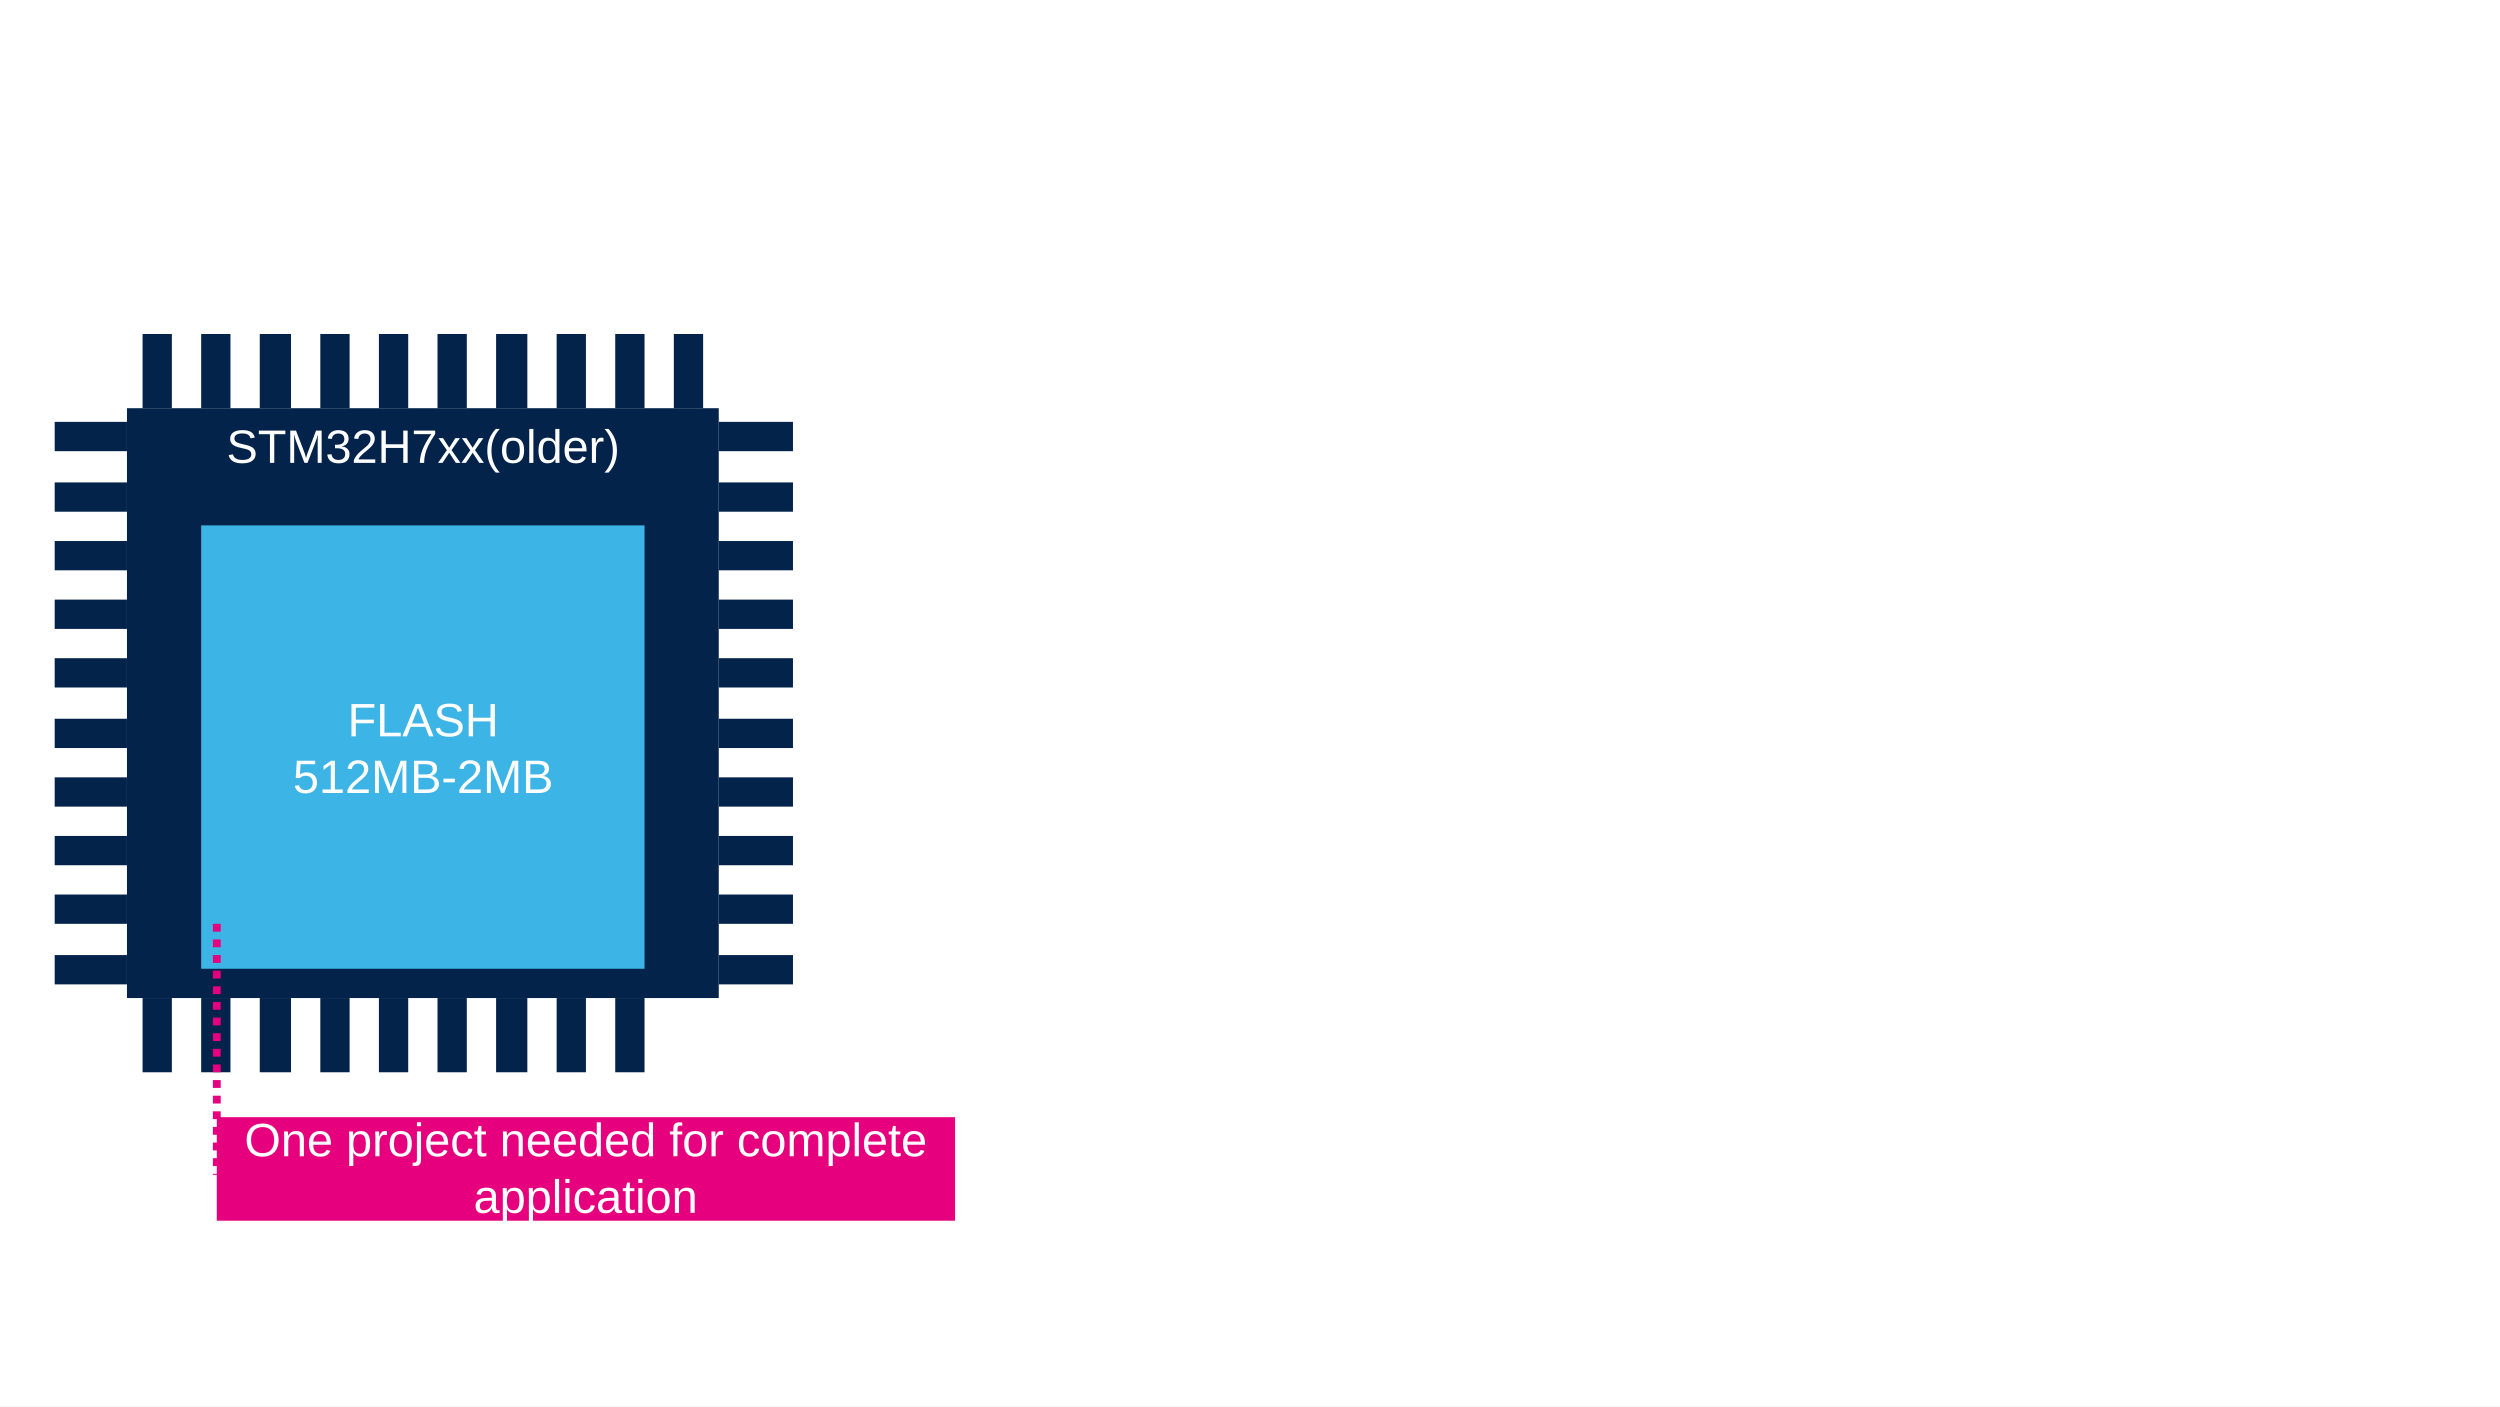
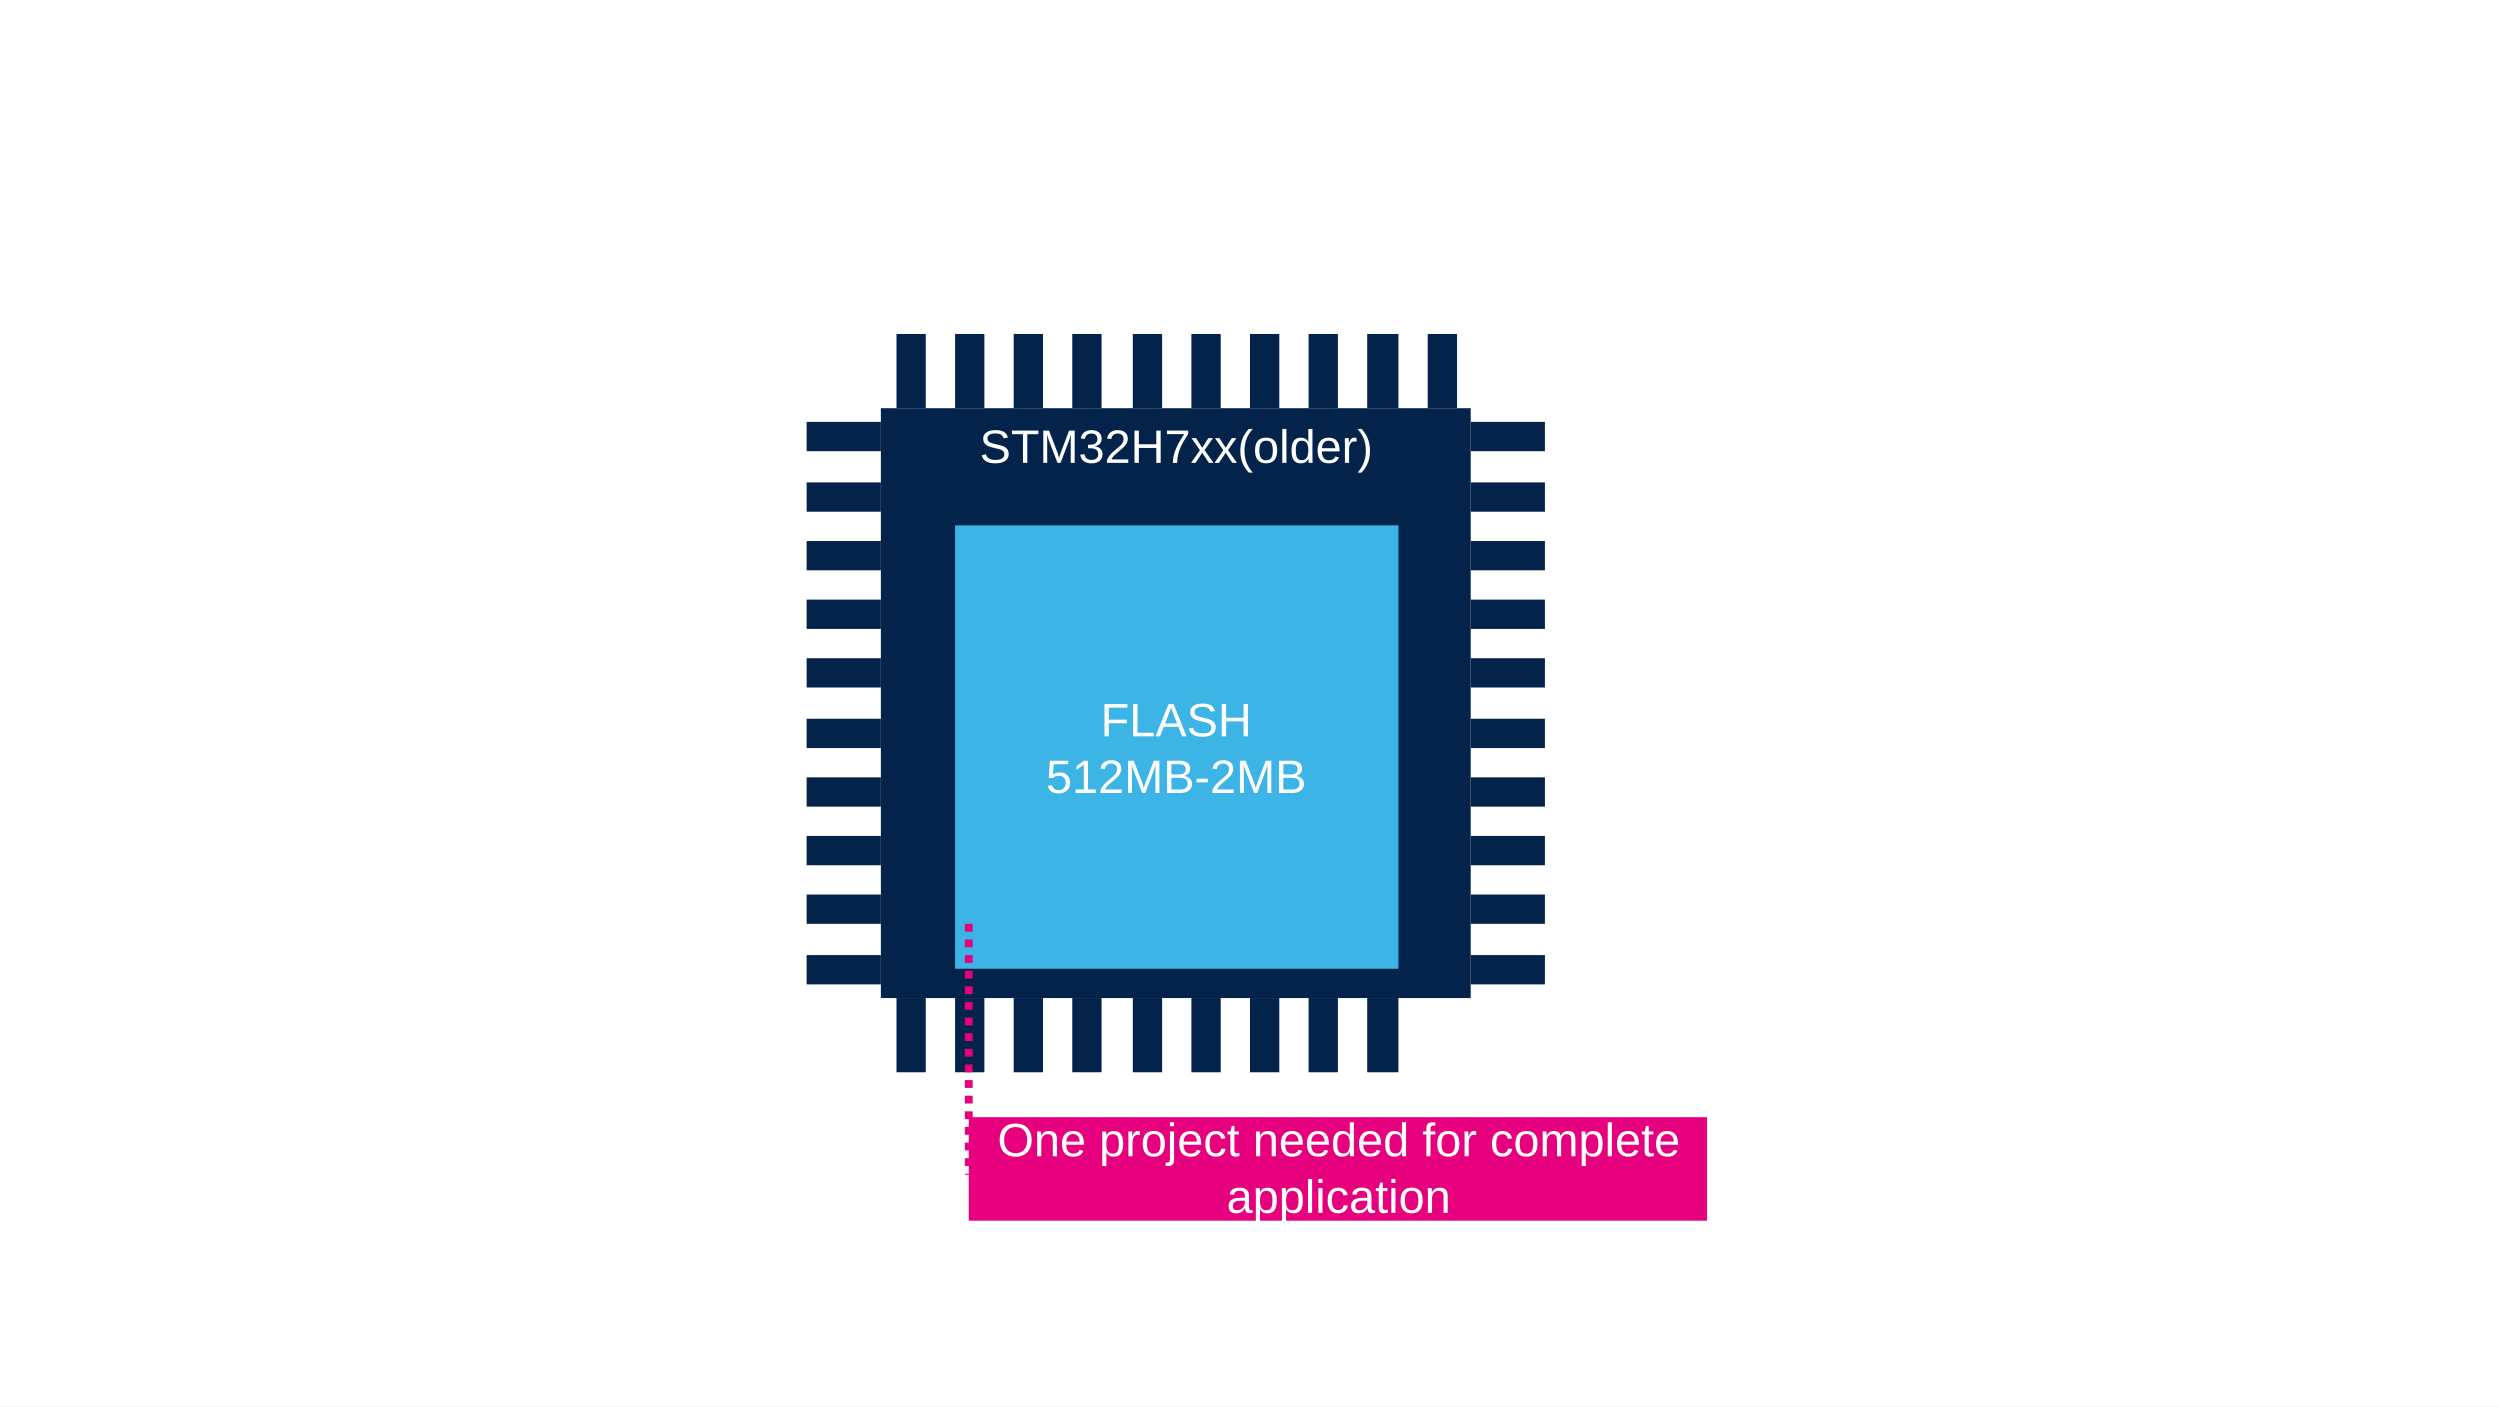
<svg xmlns="http://www.w3.org/2000/svg" width="1280" height="720" overflow="hidden">
  <g>
    <rect x="0" y="0" width="1280" height="720" fill="#FFFFFF" />
-     <rect x="65" y="209" width="303" height="302" fill="#03234B" />
-     <text fill="#FFFFFF" font-family="Arial,Arial_MSFontService,sans-serif" font-weight="400" font-size="24" transform="translate(115.979 237)">STM32H7xx(older)</text>
-     <rect x="103" y="269" width="227" height="227" fill="#3CB4E6" />
-     <text fill="#FFFFFF" font-family="Arial,Arial_MSFontService,sans-serif" font-weight="400" font-size="24" transform="translate(177.979 377)">FLASH</text>
-     <text fill="#FFFFFF" font-family="Arial,Arial_MSFontService,sans-serif" font-weight="400" font-size="24" transform="translate(149.979 406)">512MB</text>
-     <text fill="#FFFFFF" font-family="Arial,Arial_MSFontService,sans-serif" font-weight="400" font-size="24" transform="translate(225.979 406)">-</text>
-     <text fill="#FFFFFF" font-family="Arial,Arial_MSFontService,sans-serif" font-weight="400" font-size="24" transform="translate(233.979 406)">2MB</text>
-     <rect x="73" y="171" width="15" height="38" fill="#03234B" />
-     <rect x="103" y="171" width="15" height="38" fill="#03234B" />
-     <rect x="133" y="171" width="16" height="38" fill="#03234B" />
-     <rect x="164" y="171" width="15" height="38" fill="#03234B" />
-     <rect x="194" y="171" width="15" height="38" fill="#03234B" />
-     <rect x="224" y="171" width="15" height="38" fill="#03234B" />
-     <rect x="254" y="171" width="16" height="38" fill="#03234B" />
-     <rect x="285" y="171" width="15" height="38" fill="#03234B" />
-     <rect x="315" y="171" width="15" height="38" fill="#03234B" />
-     <rect x="28" y="489" width="37" height="15" fill="#03234B" />
-     <rect x="28" y="458" width="37" height="15" fill="#03234B" />
-     <rect x="28" y="428" width="37" height="15" fill="#03234B" />
-     <rect x="28" y="398" width="37" height="15" fill="#03234B" />
-     <rect x="28" y="368" width="37" height="15" fill="#03234B" />
-     <rect x="28" y="337" width="37" height="15" fill="#03234B" />
-     <rect x="28" y="307" width="37" height="15" fill="#03234B" />
-     <rect x="28" y="277" width="37" height="15" fill="#03234B" />
-     <rect x="28" y="247" width="37" height="15" fill="#03234B" />
-     <rect x="28" y="216" width="37" height="15" fill="#03234B" />
-     <rect x="73" y="511" width="15" height="38" fill="#03234B" />
-     <rect x="103" y="511" width="15" height="38" fill="#03234B" />
-     <rect x="133" y="511" width="16" height="38" fill="#03234B" />
-     <rect x="164" y="511" width="15" height="38" fill="#03234B" />
-     <rect x="194" y="511" width="15" height="38" fill="#03234B" />
-     <rect x="224" y="511" width="15" height="38" fill="#03234B" />
-     <rect x="254" y="511" width="16" height="38" fill="#03234B" />
-     <rect x="285" y="511" width="15" height="38" fill="#03234B" />
-     <rect x="315" y="511" width="15" height="38" fill="#03234B" />
-     <rect x="368" y="489" width="38" height="15" fill="#03234B" />
-     <rect x="368" y="458" width="38" height="15" fill="#03234B" />
-     <rect x="368" y="428" width="38" height="15" fill="#03234B" />
-     <rect x="368" y="398" width="38" height="15" fill="#03234B" />
-     <rect x="368" y="368" width="38" height="15" fill="#03234B" />
-     <rect x="368" y="337" width="38" height="15" fill="#03234B" />
-     <rect x="368" y="307" width="38" height="15" fill="#03234B" />
-     <rect x="368" y="277" width="38" height="15" fill="#03234B" />
-     <rect x="368" y="247" width="38" height="15" fill="#03234B" />
-     <rect x="345" y="171" width="15" height="38" fill="#03234B" />
-     <rect x="368" y="216" width="38" height="15" fill="#03234B" />
-     <rect x="111" y="572" width="378" height="53" fill="#E6007E" />
-     <text fill="#FFFFFF" font-family="Arial,Arial_MSFontService,sans-serif" font-weight="400" font-size="24" transform="translate(125.138 592)">One project needed for complete</text>
-     <text fill="#FFFFFF" font-family="Arial,Arial_MSFontService,sans-serif" font-weight="400" font-size="24" transform="translate(242.471 621)">application</text>
-     <path d="M111 473 111 601.518" stroke="#E6007E" stroke-width="4" stroke-miterlimit="8" stroke-dasharray="4 4" fill="none" fill-rule="evenodd" />
+     <rect x="451" y="209" width="302" height="302" fill="#03234B" />
+     <text fill="#FFFFFF" font-family="Arial,Arial_MSFontService,sans-serif" font-weight="400" font-size="24" transform="translate(501.534 237)">STM32H7xx(older)</text>
+     <rect x="489" y="269" width="227" height="227" fill="#3CB4E6" />
+     <text fill="#FFFFFF" font-family="Arial,Arial_MSFontService,sans-serif" font-weight="400" font-size="24" transform="translate(563.534 377)">FLASH</text>
+     <text fill="#FFFFFF" font-family="Arial,Arial_MSFontService,sans-serif" font-weight="400" font-size="24" transform="translate(535.534 406)">512MB</text>
+     <text fill="#FFFFFF" font-family="Arial,Arial_MSFontService,sans-serif" font-weight="400" font-size="24" transform="translate(611.534 406)">-</text>
+     <text fill="#FFFFFF" font-family="Arial,Arial_MSFontService,sans-serif" font-weight="400" font-size="24" transform="translate(619.534 406)">2MB</text>
+     <rect x="459" y="171" width="15" height="38" fill="#03234B" />
+     <rect x="489" y="171" width="15" height="38" fill="#03234B" />
+     <rect x="519" y="171" width="15" height="38" fill="#03234B" />
+     <rect x="549" y="171" width="15" height="38" fill="#03234B" />
+     <rect x="580" y="171" width="15" height="38" fill="#03234B" />
+     <rect x="610" y="171" width="15" height="38" fill="#03234B" />
+     <rect x="640" y="171" width="15" height="38" fill="#03234B" />
+     <rect x="670" y="171" width="15" height="38" fill="#03234B" />
+     <rect x="700" y="171" width="16" height="38" fill="#03234B" />
+     <rect x="413" y="489" width="38" height="15" fill="#03234B" />
+     <rect x="413" y="458" width="38" height="15" fill="#03234B" />
+     <rect x="413" y="428" width="38" height="15" fill="#03234B" />
+     <rect x="413" y="398" width="38" height="15" fill="#03234B" />
+     <rect x="413" y="368" width="38" height="15" fill="#03234B" />
+     <rect x="413" y="337" width="38" height="15" fill="#03234B" />
+     <rect x="413" y="307" width="38" height="15" fill="#03234B" />
+     <rect x="413" y="277" width="38" height="15" fill="#03234B" />
+     <rect x="413" y="247" width="38" height="15" fill="#03234B" />
+     <rect x="413" y="216" width="38" height="15" fill="#03234B" />
+     <rect x="459" y="511" width="15" height="38" fill="#03234B" />
+     <rect x="489" y="511" width="15" height="38" fill="#03234B" />
+     <rect x="519" y="511" width="15" height="38" fill="#03234B" />
+     <rect x="549" y="511" width="15" height="38" fill="#03234B" />
+     <rect x="580" y="511" width="15" height="38" fill="#03234B" />
+     <rect x="610" y="511" width="15" height="38" fill="#03234B" />
+     <rect x="640" y="511" width="15" height="38" fill="#03234B" />
+     <rect x="670" y="511" width="15" height="38" fill="#03234B" />
+     <rect x="700" y="511" width="16" height="38" fill="#03234B" />
+     <rect x="753" y="489" width="38" height="15" fill="#03234B" />
+     <rect x="753" y="458" width="38" height="15" fill="#03234B" />
+     <rect x="753" y="428" width="38" height="15" fill="#03234B" />
+     <rect x="753" y="398" width="38" height="15" fill="#03234B" />
+     <rect x="753" y="368" width="38" height="15" fill="#03234B" />
+     <rect x="753" y="337" width="38" height="15" fill="#03234B" />
+     <rect x="753" y="307" width="38" height="15" fill="#03234B" />
+     <rect x="753" y="277" width="38" height="15" fill="#03234B" />
+     <rect x="753" y="247" width="38" height="15" fill="#03234B" />
+     <rect x="731" y="171" width="15" height="38" fill="#03234B" />
+     <rect x="753" y="216" width="38" height="15" fill="#03234B" />
+     <rect x="496" y="572" width="378" height="53" fill="#E6007E" />
+     <text fill="#FFFFFF" font-family="Arial,Arial_MSFontService,sans-serif" font-weight="400" font-size="24" transform="translate(510.693 592)">One project needed for complete</text>
+     <text fill="#FFFFFF" font-family="Arial,Arial_MSFontService,sans-serif" font-weight="400" font-size="24" transform="translate(628.026 621)">application</text>
+     <path d="M496 473 496 601.518" stroke="#E6007E" stroke-width="4" stroke-miterlimit="8" stroke-dasharray="4 4" fill="none" fill-rule="evenodd" />
  </g>
</svg>
